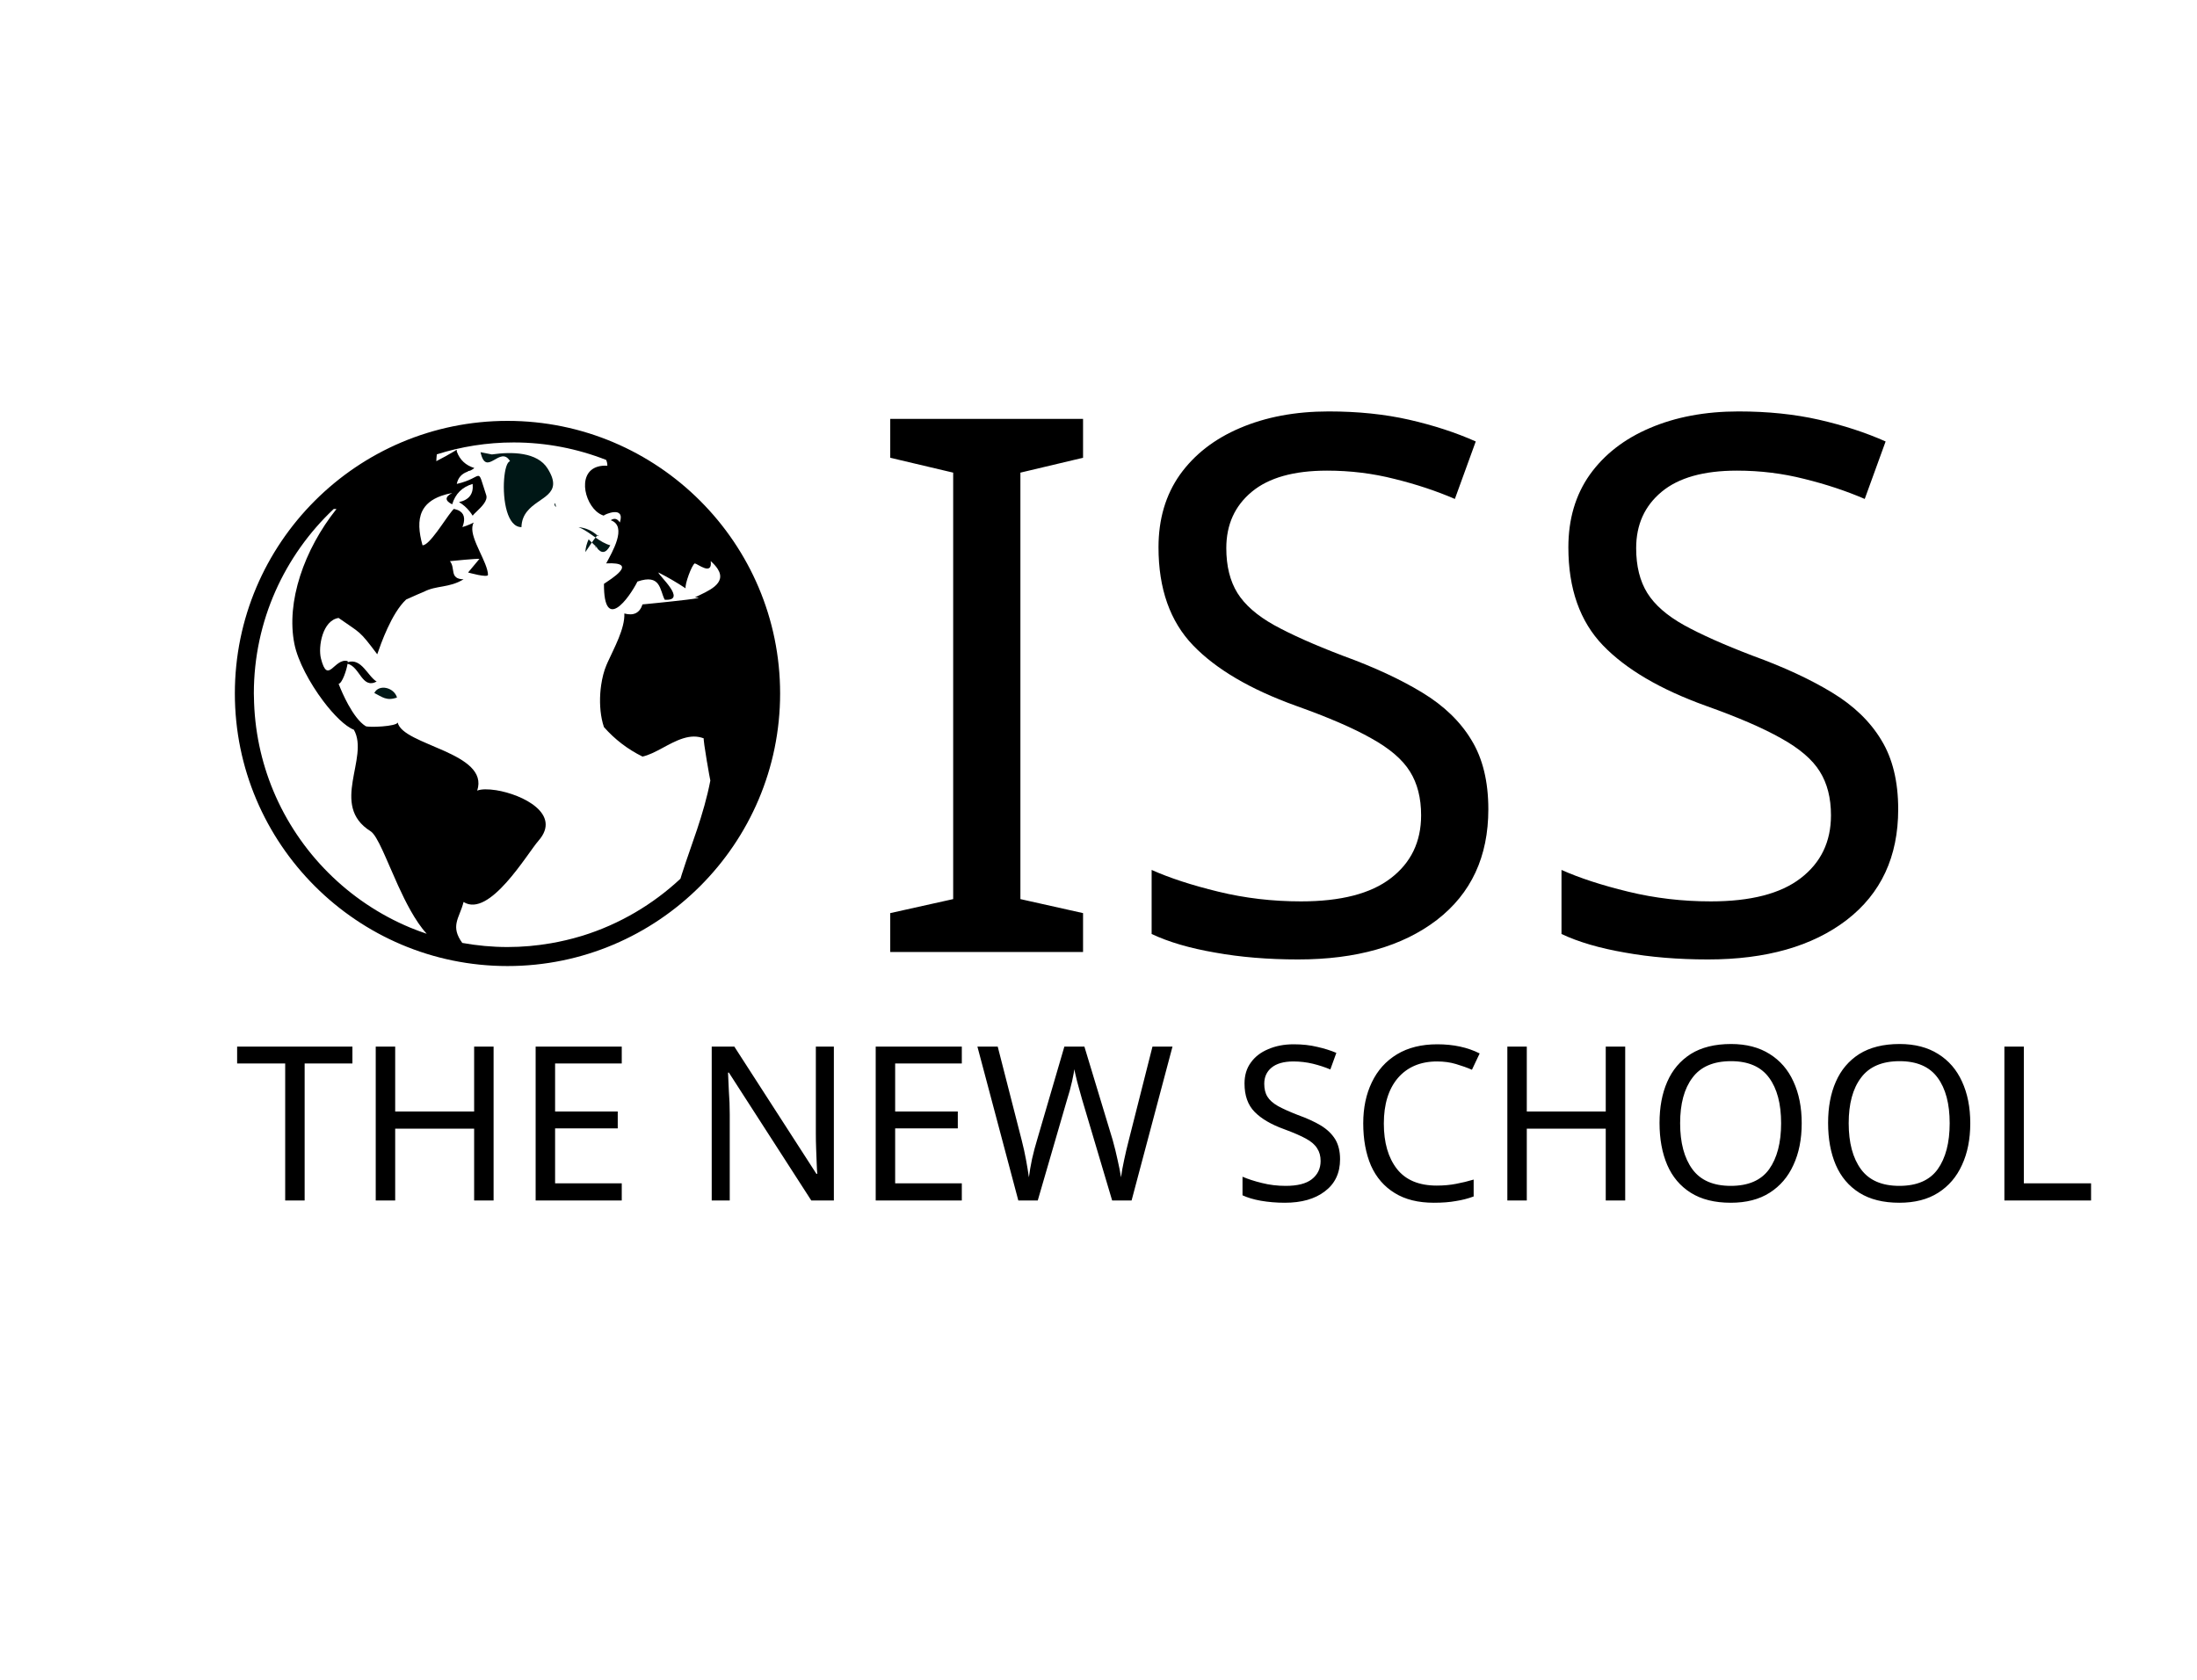
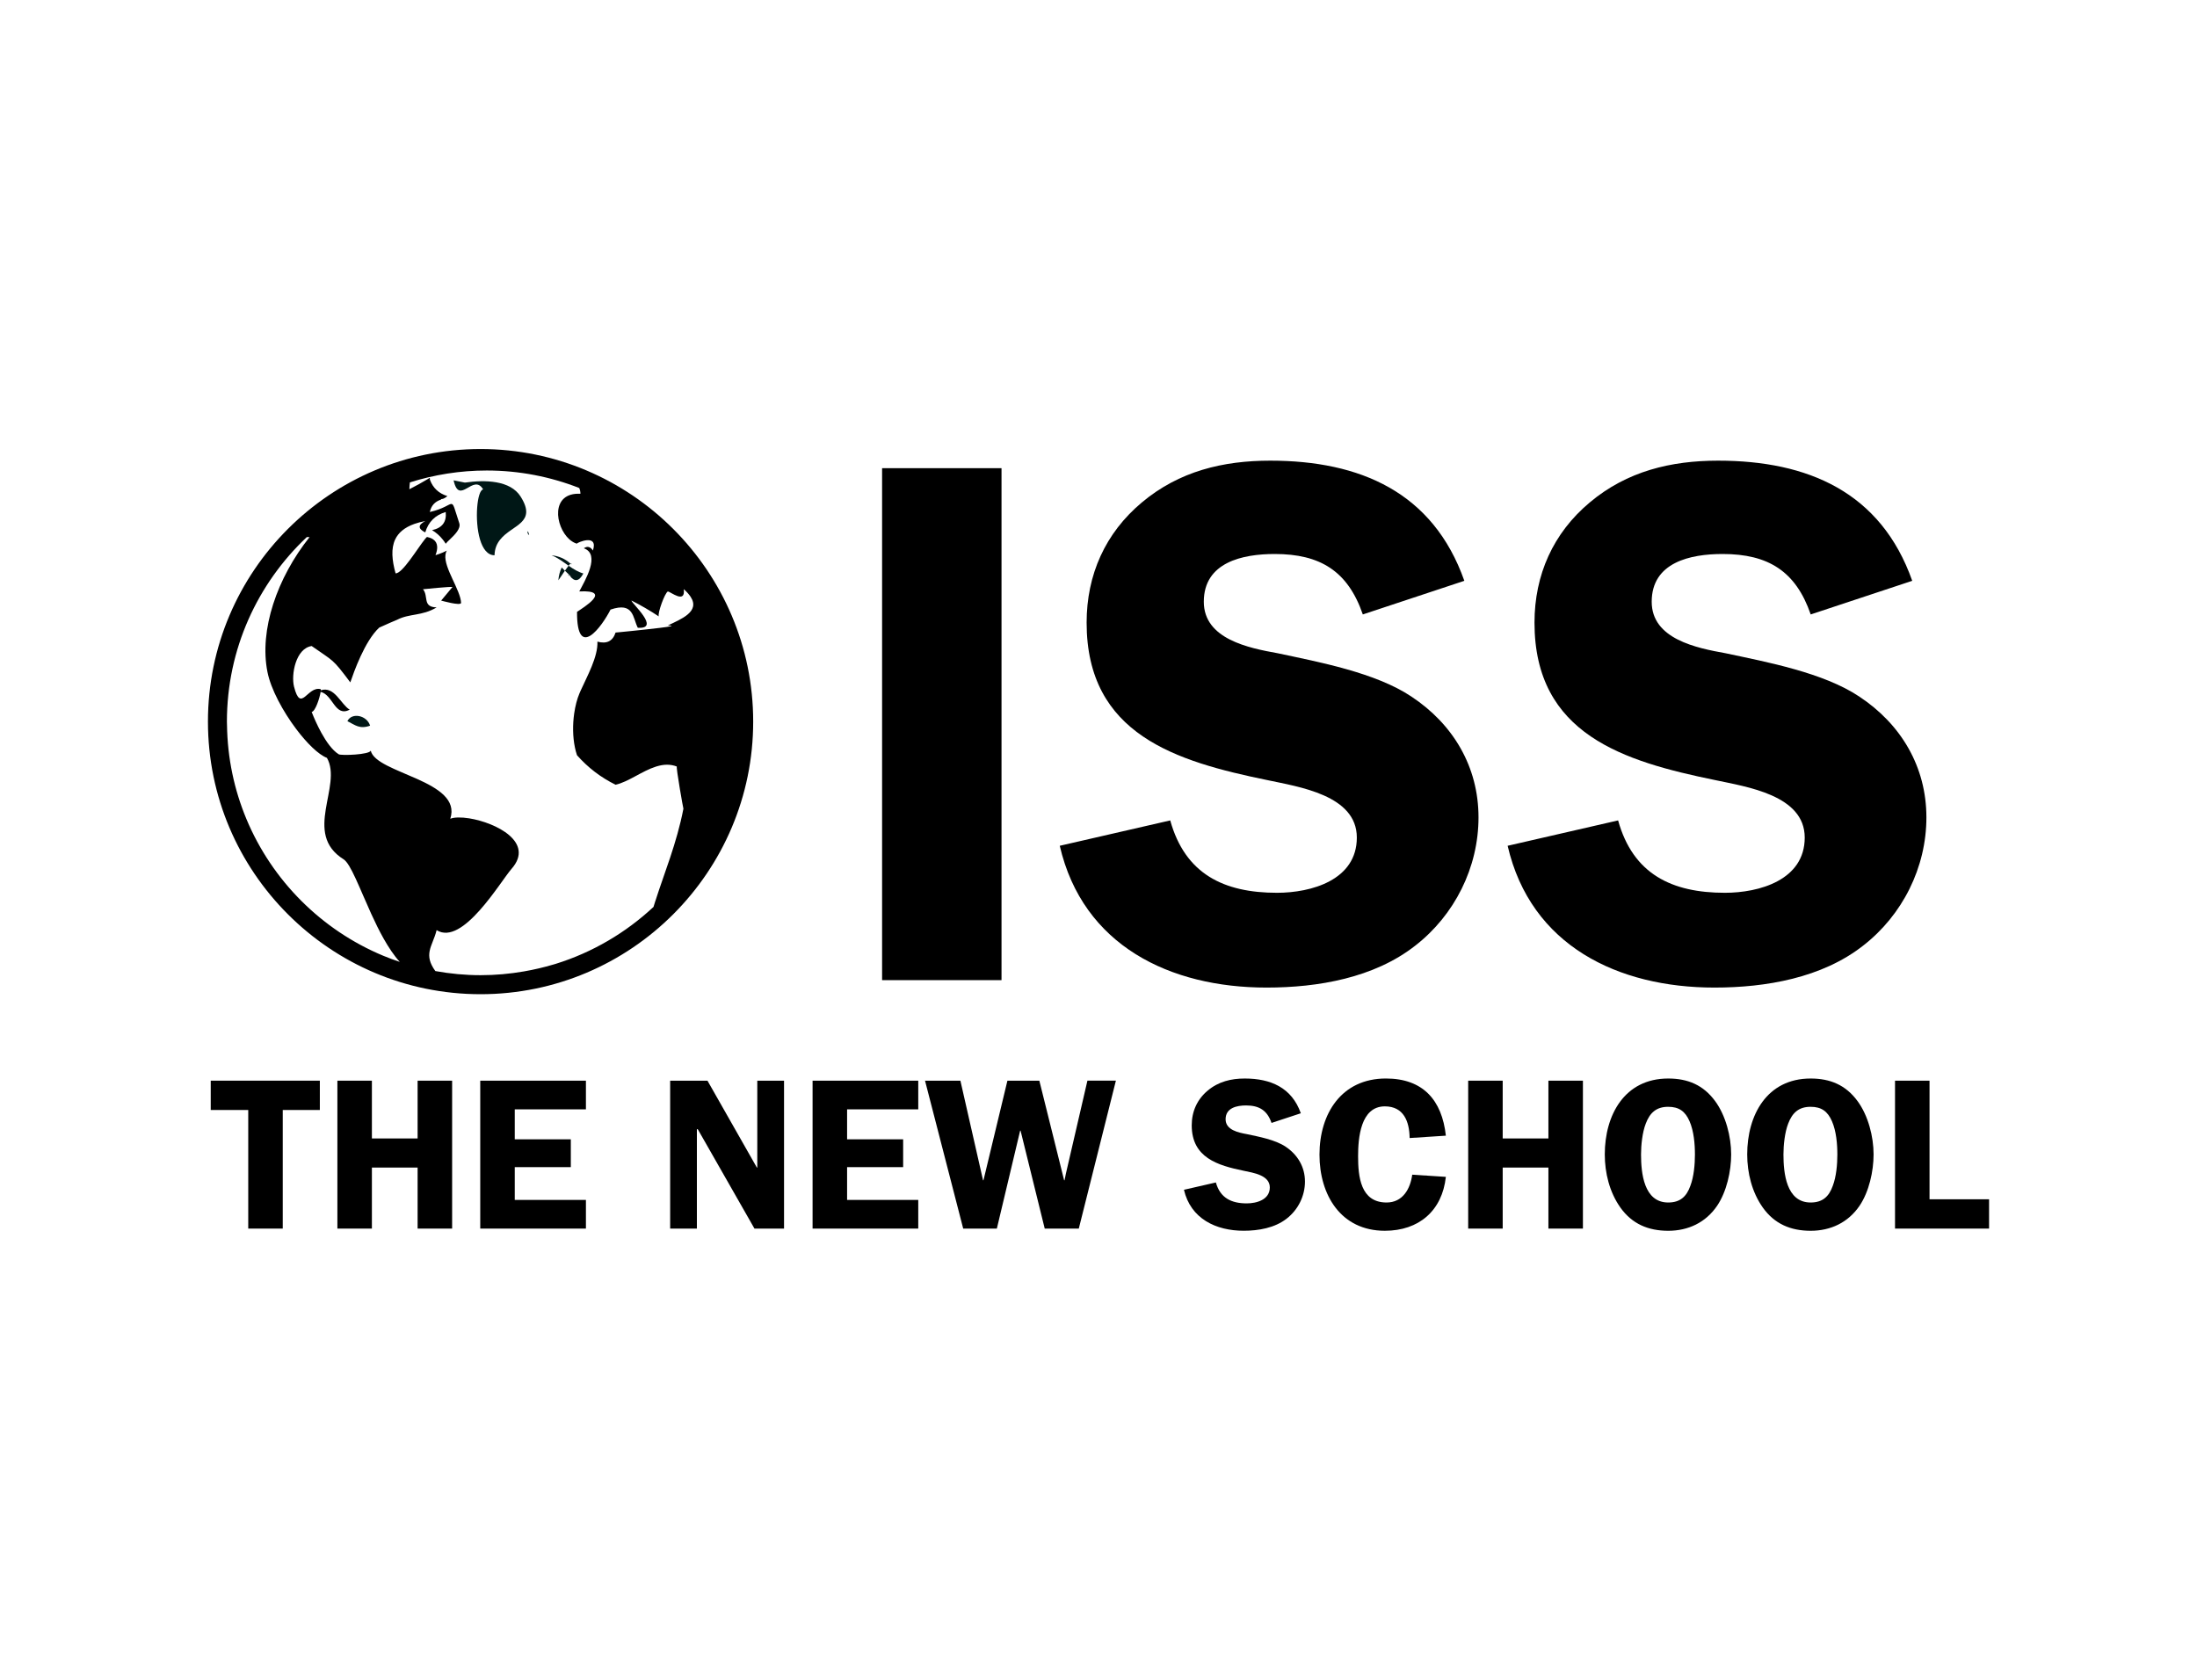
- <svg xmlns="http://www.w3.org/2000/svg" xmlns:xlink="http://www.w3.org/1999/xlink" version="1.1" id="Microsoft" x="0px" y="0px" width="120px" height="91.765px" viewBox="25 19.118 120 91.765" enable-background="new 25 19.118 120 91.765" xml:space="preserve">
+ <svg xmlns="http://www.w3.org/2000/svg" xmlns:xlink="http://www.w3.org/1999/xlink" version="1.1" id="Microsoft" x="0px" y="0px" width="120px" height="91.766px" viewBox="0 0 120 91.766" enable-background="new 0 0 120 91.766" xml:space="preserve">
  <rect x="18.183" y="-181.5" width="170" height="130" />
  <g>
    <g>
-       <defs>
-         <rect id="SVGID_1_" x="37.828" y="42.11" width="29.781" height="29.779" />
-       </defs>
-       <clipPath id="SVGID_2_">
-         <use xlink:href="#SVGID_1_" overflow="visible" />
-       </clipPath>
-       <path clip-path="url(#SVGID_2_)" fill="#001716" d="M57.632,48.371c-0.295-0.264-0.639-0.419-1.036-0.455    c0.33,0.125,0.626,0.355,0.932,0.568C57.569,48.432,57.605,48.392,57.632,48.371" />
-       <path clip-path="url(#SVGID_2_)" fill="#001716" d="M57.632,48.371c0.018,0.015,0.035,0.027,0.051,0.041    C57.688,48.354,57.669,48.346,57.632,48.371" />
-       <path clip-path="url(#SVGID_2_)" fill="#001716" d="M57.59,49.033C57.473,48.942,57.464,49.028,57.59,49.033" />
-       <path clip-path="url(#SVGID_2_)" fill="#001716" d="M55.374,46.799C55.261,46.365,55.247,46.799,55.374,46.799" />
-       <path clip-path="url(#SVGID_2_)" fill="#001716" d="M45.445,56.975c0.436,0.221,0.669,0.449,1.24,0.248    C46.521,56.664,45.693,56.475,45.445,56.975" />
-       <path clip-path="url(#SVGID_2_)" fill="#001716" d="M58.334,48.908c-0.292-0.082-0.553-0.248-0.807-0.424    c-0.06,0.073-0.13,0.17-0.201,0.272c0.184,0.177,0.425,0.403,0.264,0.276C57.856,49.387,58.104,49.346,58.334,48.908" />
-       <path clip-path="url(#SVGID_2_)" fill="#001716" d="M57.155,48.572c-0.106,0.227-0.168,0.461-0.186,0.708    c0.038-0.042,0.198-0.294,0.356-0.523C57.22,48.654,57.134,48.566,57.155,48.572" />
-       <path clip-path="url(#SVGID_2_)" fill="#001716" d="M51.868,43.943c0.848-0.123,0.169-0.024-0.004,0    c-0.205-0.039-0.411-0.081-0.617-0.123c0.311,1.419,1.077-0.42,1.613,0.496c-0.329,0.048-0.485,1.689-0.17,2.739    c0.149,0.494,0.401,0.858,0.792,0.86c0.01-0.369,0.133-0.642,0.31-0.86c0.651-0.817,2.033-0.892,1.116-2.346    C54.345,43.812,52.958,43.785,51.868,43.943" />
-       <path clip-path="url(#SVGID_2_)" d="M52.719,42.11c-8.211,0-14.891,6.68-14.891,14.89c0,8.211,6.68,14.892,14.891,14.892    c8.21,0,14.891-6.681,14.891-14.892C67.609,48.79,60.929,42.11,52.719,42.11 M62.501,51.881c-0.898,0.109-2.416,0.258-2.407,0.254    c-0.154,0.47-0.483,0.635-0.992,0.497c0.035,0.825-0.562,1.889-0.91,2.663c-0.024,0.055-0.048,0.107-0.069,0.158    c-0.135,0.316-0.23,0.696-0.289,1.097c-0.088,0.61-0.083,1.272,0.038,1.859c0.031,0.148,0.068,0.292,0.115,0.428    c0.595,0.675,1.299,1.213,2.107,1.612c0.698-0.156,1.44-0.748,2.2-0.989c0.016-0.004,0.031-0.011,0.047-0.014    c0.365-0.111,0.733-0.135,1.104,0.01c-0.042-0.049,0.06,0.625,0.166,1.259c0.005,0.025,0.009,0.052,0.014,0.074    c0.075,0.452,0.151,0.869,0.174,0.97c-0.363,1.885-1.055,3.542-1.524,5.016c-0.006,0.016-0.01,0.032-0.017,0.048    c-0.03,0.1-0.063,0.201-0.092,0.299c-1.508,1.406-3.327,2.484-5.343,3.111c-0.037,0.013-0.076,0.021-0.113,0.033    c-0.53,0.159-1.072,0.286-1.627,0.382c-0.769,0.133-1.557,0.205-2.363,0.205c-0.843,0-1.668-0.08-2.47-0.224    c-0.323-0.445-0.373-0.777-0.312-1.095c0.068-0.354,0.271-0.688,0.381-1.142c1.416,0.895,3.477-2.645,4.097-3.351    c1.27-1.449-0.85-2.52-2.317-2.755c-0.438-0.068-0.819-0.066-1.034,0.023c0.689-2.091-4.064-2.464-4.345-3.724    c-0.048,0.225-1.616,0.284-1.75,0.201c-0.353-0.222-0.68-0.689-0.95-1.178c-0.222-0.404-0.405-0.822-0.525-1.132    c0.201-0.037,0.438-0.761,0.489-1.098c0.683,0.165,0.777,1.395,1.589,0.974c-0.487-0.291-0.827-1.303-1.58-1.06    c0.001-0.021,0.001-0.043-0.003-0.059c-0.736-0.199-1.082,1.342-1.459-0.139c-0.166-0.655,0.09-2.088,0.964-2.218    c1.218,0.86,1.105,0.644,2.11,1.985c0.19-0.55,0.779-2.248,1.579-2.992c0.245-0.106,0.466-0.203,0.605-0.27    c0.116-0.049,0.235-0.1,0.364-0.154c0.689-0.359,1.369-0.197,2.166-0.68c-0.791-0.02-0.424-0.604-0.744-0.992    c0.089-0.012,1.492-0.148,1.612-0.124c-0.205,0.248-0.412,0.496-0.62,0.744c0.008,0.001,1.076,0.306,1.088,0.126    c-0.021-0.685-0.944-1.912-0.854-2.621c0.011-0.086,0.033-0.168,0.077-0.235c-0.069,0.036-0.142,0.067-0.214,0.1    c-0.133,0.057-0.267,0.108-0.407,0.149c0.071-0.18,0.099-0.332,0.092-0.466c-0.009-0.169-0.079-0.302-0.217-0.395    c-0.078-0.054-0.179-0.095-0.301-0.123c-0.013-0.003-0.024-0.007-0.038-0.01c-0.033,0.027-0.075,0.074-0.122,0.133    c-0.39,0.481-1.229,1.884-1.594,1.853c-0.198-0.717-0.256-1.354-0.02-1.853c0.173-0.363,0.502-0.653,1.051-0.847    c0.175-0.062,0.368-0.113,0.59-0.154c-0.404,0.212-0.404,0.419,0,0.619c0.17-0.572,0.543-0.945,1.118-1.115    c0.055,0.543-0.192,0.873-0.745,0.992c0.227,0.135,0.418,0.305,0.577,0.505c0.061,0.075,0.117,0.154,0.168,0.238    c0.039-0.058,0.127-0.14,0.229-0.238c0.259-0.247,0.609-0.591,0.513-0.882c-0.547-1.649-0.098-0.957-1.609-0.615    c0.069-0.34,0.271-0.564,0.603-0.675c0.011-0.009,0.02-0.021,0.024-0.032c0.064,0.005,0.175-0.031,0.333-0.162    c-0.472-0.145-0.789-0.441-0.955-0.891c-0.006-0.035-0.009-0.068-0.005-0.104c-0.01,0.007-0.019,0.012-0.028,0.017    c-0.001-0.007-0.003-0.01-0.005-0.017c-0.012,0.014-0.021,0.027-0.033,0.038c-0.344,0.208-0.694,0.4-1.052,0.583    c0.003-0.125,0.014-0.248,0.028-0.373c1.325-0.42,2.736-0.65,4.2-0.65c1.781,0,3.484,0.342,5.049,0.955    c0.043,0.096,0.066,0.201,0.066,0.316c-1.641-0.085-1.399,1.781-0.604,2.491c0.123,0.108,0.259,0.191,0.403,0.235    c0.023-0.057,1.191-0.574,0.883,0.376c-0.138-0.214-0.303-0.255-0.497-0.124c0.931,0.332,0.063,1.764-0.248,2.358    c1.851-0.094,0.203,0.89-0.123,1.117c-0.012,2.708,1.378,0.771,1.83-0.125c1.277-0.438,1.211,0.452,1.488,0.993    c1.28,0.084-0.355-1.346-0.345-1.489c0.515,0.261,1.011,0.55,1.49,0.868c-0.064-0.193,0.332-1.283,0.499-1.364    c0.154,0.022,0.974,0.699,0.869-0.124c0.168,0.149,0.289,0.287,0.373,0.414c0.537,0.82-0.529,1.224-1.242,1.57    C63.388,51.758,63.064,51.812,62.501,51.881 M47.406,69.793c-3.373-1.405-6.074-4.107-7.479-7.479    c-0.66-1.586-1.033-3.316-1.057-5.131c0-0.062-0.005-0.121-0.005-0.183c0-3.967,1.68-7.549,4.362-10.077h0.152    c-1.771,2.224-2.759,5.071-2.299,7.372c0.186,0.934,0.842,2.143,1.564,3.105c0.588,0.783,1.221,1.404,1.684,1.582    c0.869,1.531-1.344,4.129,0.91,5.543c0.387,0.243,0.875,1.586,1.51,2.979c0.209,0.459,0.436,0.924,0.678,1.354    c0.272,0.482,0.563,0.923,0.881,1.271C48.004,70.026,47.702,69.916,47.406,69.793" />
+       <g>
+         <g>
+           <defs>
+             <rect id="SVGID_1_" x="11.357" y="24.53" width="29.781" height="29.779" />
+           </defs>
+           <clipPath id="SVGID_2_">
+             <use xlink:href="#SVGID_1_" overflow="visible" />
+           </clipPath>
+           <path clip-path="url(#SVGID_2_)" fill="#001716" d="M31.161,30.791c-0.295-0.264-0.639-0.419-1.036-0.455      c0.33,0.125,0.626,0.355,0.932,0.568C31.098,30.852,31.134,30.812,31.161,30.791" />
+         </g>
+         <g>
+           <defs>
+             <rect id="SVGID_3_" x="11.357" y="24.53" width="29.781" height="29.779" />
+           </defs>
+           <clipPath id="SVGID_4_">
+             <use xlink:href="#SVGID_3_" overflow="visible" />
+           </clipPath>
+           <path clip-path="url(#SVGID_4_)" fill="#001716" d="M31.161,30.791c0.018,0.015,0.035,0.027,0.051,0.041      C31.217,30.774,31.198,30.766,31.161,30.791" />
+         </g>
+         <g>
+           <defs>
+             <rect id="SVGID_5_" x="11.357" y="24.53" width="29.781" height="29.779" />
+           </defs>
+           <clipPath id="SVGID_6_">
+             <use xlink:href="#SVGID_5_" overflow="visible" />
+           </clipPath>
+           <path clip-path="url(#SVGID_6_)" fill="#001716" d="M31.119,31.453C31.002,31.362,30.993,31.448,31.119,31.453" />
+         </g>
+         <g>
+           <defs>
+             <rect id="SVGID_7_" x="11.357" y="24.53" width="29.781" height="29.779" />
+           </defs>
+           <clipPath id="SVGID_8_">
+             <use xlink:href="#SVGID_7_" overflow="visible" />
+           </clipPath>
+           <path clip-path="url(#SVGID_8_)" fill="#001716" d="M28.903,29.219C28.791,28.785,28.776,29.219,28.903,29.219" />
+         </g>
+         <g>
+           <defs>
+             <rect id="SVGID_9_" x="11.357" y="24.53" width="29.781" height="29.779" />
+           </defs>
+           <clipPath id="SVGID_10_">
+             <use xlink:href="#SVGID_9_" overflow="visible" />
+           </clipPath>
+           <path clip-path="url(#SVGID_10_)" fill="#001716" d="M18.974,39.395c0.436,0.221,0.669,0.448,1.24,0.248      C20.05,39.084,19.222,38.895,18.974,39.395" />
+         </g>
+         <g>
+           <defs>
+             <rect id="SVGID_11_" x="11.357" y="24.53" width="29.781" height="29.779" />
+           </defs>
+           <clipPath id="SVGID_12_">
+             <use xlink:href="#SVGID_11_" overflow="visible" />
+           </clipPath>
+           <path clip-path="url(#SVGID_12_)" fill="#001716" d="M31.863,31.328c-0.292-0.082-0.553-0.248-0.807-0.424      c-0.06,0.073-0.13,0.17-0.201,0.271c0.184,0.178,0.425,0.403,0.264,0.276C31.385,31.807,31.633,31.766,31.863,31.328" />
+         </g>
+         <g>
+           <defs>
+             <rect id="SVGID_13_" x="11.357" y="24.53" width="29.781" height="29.779" />
+           </defs>
+           <clipPath id="SVGID_14_">
+             <use xlink:href="#SVGID_13_" overflow="visible" />
+           </clipPath>
+           <path clip-path="url(#SVGID_14_)" fill="#001716" d="M30.684,30.992c-0.106,0.227-0.168,0.461-0.186,0.708      c0.038-0.042,0.198-0.294,0.356-0.523C30.75,31.074,30.663,30.986,30.684,30.992" />
+         </g>
+         <g>
+           <defs>
+             <rect id="SVGID_15_" x="11.357" y="24.53" width="29.781" height="29.779" />
+           </defs>
+           <clipPath id="SVGID_16_">
+             <use xlink:href="#SVGID_15_" overflow="visible" />
+           </clipPath>
+           <path clip-path="url(#SVGID_16_)" fill="#001716" d="M25.397,26.363c0.848-0.123,0.169-0.024-0.004,0      c-0.205-0.039-0.411-0.081-0.617-0.123c0.311,1.419,1.077-0.42,1.613,0.496c-0.329,0.048-0.485,1.688-0.17,2.739      c0.149,0.493,0.401,0.857,0.792,0.859c0.01-0.369,0.133-0.642,0.31-0.859c0.651-0.817,2.033-0.893,1.116-2.347      C27.875,26.232,26.487,26.205,25.397,26.363" />
+         </g>
+         <g>
+           <defs>
+             <rect id="SVGID_17_" x="11.357" y="24.53" width="29.781" height="29.779" />
+           </defs>
+           <clipPath id="SVGID_18_">
+             <use xlink:href="#SVGID_17_" overflow="visible" />
+           </clipPath>
+           <path clip-path="url(#SVGID_18_)" d="M26.249,24.53c-8.211,0-14.891,6.68-14.891,14.89s6.68,14.892,14.891,14.892      c8.21,0,14.89-6.682,14.89-14.892S34.459,24.53,26.249,24.53 M36.03,34.301c-0.897,0.109-2.416,0.259-2.407,0.254      c-0.154,0.471-0.483,0.636-0.992,0.497c0.035,0.825-0.562,1.89-0.91,2.663c-0.024,0.056-0.048,0.107-0.069,0.158      c-0.135,0.316-0.23,0.696-0.289,1.097c-0.088,0.61-0.083,1.272,0.038,1.859c0.031,0.148,0.068,0.292,0.115,0.428      c0.595,0.676,1.299,1.213,2.107,1.612c0.698-0.156,1.44-0.748,2.2-0.989c0.017-0.004,0.031-0.011,0.047-0.014      c0.365-0.111,0.733-0.135,1.104,0.01c-0.043-0.049,0.06,0.625,0.166,1.259c0.005,0.025,0.009,0.053,0.014,0.074      c0.075,0.452,0.15,0.869,0.174,0.97c-0.363,1.886-1.055,3.541-1.523,5.016c-0.006,0.016-0.01,0.033-0.018,0.049      c-0.029,0.1-0.062,0.201-0.092,0.299c-1.508,1.406-3.327,2.484-5.343,3.111c-0.037,0.012-0.076,0.02-0.113,0.033      c-0.53,0.158-1.072,0.285-1.627,0.381c-0.769,0.133-1.557,0.205-2.363,0.205c-0.843,0-1.668-0.08-2.47-0.225      c-0.323-0.443-0.373-0.775-0.312-1.094c0.068-0.354,0.271-0.688,0.381-1.143c1.416,0.895,3.477-2.645,4.097-3.352      c1.27-1.448-0.85-2.519-2.317-2.754c-0.438-0.068-0.819-0.065-1.034,0.023c0.689-2.092-4.064-2.464-4.345-3.725      c-0.048,0.226-1.616,0.284-1.75,0.201c-0.353-0.222-0.68-0.688-0.95-1.178c-0.222-0.404-0.405-0.822-0.525-1.132      c0.201-0.037,0.438-0.762,0.489-1.099c0.683,0.165,0.777,1.396,1.589,0.975c-0.487-0.291-0.827-1.304-1.58-1.061      c0.001-0.021,0.001-0.043-0.003-0.059c-0.736-0.199-1.082,1.342-1.459-0.139c-0.166-0.655,0.09-2.089,0.964-2.219      c1.218,0.86,1.105,0.645,2.11,1.985c0.19-0.55,0.779-2.248,1.579-2.992c0.245-0.105,0.466-0.203,0.605-0.27      c0.116-0.05,0.235-0.101,0.364-0.154c0.689-0.359,1.369-0.197,2.166-0.68c-0.791-0.021-0.424-0.604-0.744-0.992      c0.089-0.012,1.492-0.148,1.612-0.124c-0.205,0.248-0.412,0.496-0.62,0.744c0.008,0.001,1.076,0.306,1.088,0.126      c-0.021-0.686-0.944-1.912-0.854-2.621c0.011-0.086,0.033-0.168,0.077-0.235c-0.069,0.036-0.142,0.067-0.214,0.101      c-0.133,0.057-0.267,0.107-0.407,0.148c0.071-0.18,0.099-0.332,0.092-0.466c-0.009-0.169-0.079-0.302-0.217-0.396      c-0.078-0.054-0.179-0.095-0.301-0.122c-0.013-0.004-0.024-0.008-0.038-0.011c-0.033,0.027-0.075,0.074-0.122,0.133      c-0.39,0.481-1.229,1.885-1.594,1.854c-0.198-0.717-0.256-1.354-0.02-1.854c0.173-0.362,0.502-0.652,1.051-0.847      c0.175-0.062,0.368-0.113,0.59-0.154c-0.404,0.213-0.404,0.419,0,0.619c0.17-0.571,0.543-0.944,1.118-1.114      c0.055,0.543-0.192,0.872-0.745,0.991c0.227,0.136,0.418,0.306,0.577,0.505c0.061,0.075,0.117,0.154,0.168,0.238      c0.039-0.058,0.127-0.14,0.229-0.238c0.259-0.246,0.609-0.591,0.513-0.882c-0.547-1.648-0.098-0.957-1.609-0.614      c0.069-0.341,0.271-0.564,0.603-0.676c0.011-0.009,0.02-0.021,0.024-0.031c0.064,0.005,0.175-0.031,0.333-0.162      c-0.472-0.146-0.789-0.441-0.955-0.892c-0.006-0.035-0.009-0.067-0.005-0.104c-0.01,0.007-0.019,0.012-0.028,0.017      c-0.001-0.007-0.003-0.01-0.005-0.017c-0.012,0.014-0.021,0.026-0.033,0.038c-0.344,0.208-0.694,0.399-1.052,0.583      c0.003-0.125,0.014-0.248,0.028-0.373c1.325-0.42,2.736-0.65,4.2-0.65c1.781,0,3.484,0.342,5.049,0.955      c0.043,0.096,0.066,0.201,0.066,0.316c-1.641-0.085-1.399,1.78-0.604,2.49c0.123,0.108,0.259,0.191,0.403,0.235      c0.023-0.057,1.191-0.574,0.883,0.376c-0.138-0.214-0.303-0.255-0.497-0.124c0.931,0.332,0.063,1.764-0.248,2.358      c1.851-0.095,0.203,0.89-0.123,1.117c-0.012,2.708,1.378,0.771,1.83-0.125c1.278-0.438,1.211,0.451,1.489,0.992      c1.279,0.084-0.355-1.346-0.346-1.488c0.516,0.261,1.012,0.55,1.49,0.867c-0.064-0.192,0.332-1.282,0.499-1.363      c0.153,0.021,0.974,0.699,0.868-0.124c0.168,0.148,0.289,0.287,0.373,0.414c0.537,0.819-0.528,1.224-1.241,1.569      C36.918,34.177,36.594,34.232,36.03,34.301 M20.935,52.212c-3.373-1.404-6.074-4.105-7.479-7.478      c-0.66-1.586-1.033-3.316-1.057-5.131c0-0.062-0.005-0.121-0.005-0.184c0-3.967,1.68-7.549,4.362-10.077h0.152      c-1.771,2.225-2.759,5.071-2.299,7.372c0.186,0.935,0.842,2.144,1.564,3.105c0.588,0.783,1.221,1.404,1.684,1.582      c0.869,1.531-1.344,4.129,0.91,5.542c0.387,0.244,0.875,1.586,1.51,2.979c0.209,0.459,0.436,0.926,0.678,1.355      c0.272,0.48,0.563,0.922,0.881,1.27C21.533,52.446,21.231,52.335,20.935,52.212" />
+         </g>
+       </g>
+     </g>
+     <g enable-background="new    ">
+       <path d="M54.703,53.544H48.18V25.576h6.523V53.544z" />
+       <path d="M74.437,33.566c-0.815-2.364-2.323-3.302-4.811-3.302c-1.753,0-3.874,0.448-3.874,2.609c0,2.038,2.447,2.527,4.037,2.813    c2.283,0.488,5.341,1.06,7.298,2.364c2.283,1.509,3.669,3.833,3.669,6.604c0,2.731-1.305,5.341-3.465,7.013    c-2.242,1.754-5.301,2.283-8.113,2.283c-5.26,0-10.03-2.283-11.294-7.746l6.034-1.386c0.815,2.935,2.936,3.954,5.83,3.954    c1.875,0,4.362-0.693,4.362-3.017c0-2.324-3.18-2.772-4.893-3.14c-4.974-1.02-9.866-2.487-9.866-8.603    c0-2.609,1.019-4.893,3.017-6.564c2.039-1.713,4.444-2.283,7.013-2.283c4.893,0,8.889,1.713,10.601,6.564L74.437,33.566z" />
+       <path d="M98.901,33.566c-0.815-2.364-2.324-3.302-4.812-3.302c-1.753,0-3.873,0.448-3.873,2.609c0,2.038,2.446,2.527,4.036,2.813    c2.283,0.488,5.341,1.06,7.298,2.364c2.283,1.509,3.67,3.833,3.67,6.604c0,2.731-1.305,5.341-3.466,7.013    c-2.242,1.754-5.3,2.283-8.113,2.283c-5.26,0-10.03-2.283-11.294-7.746l6.034-1.386c0.815,2.935,2.936,3.954,5.831,3.954    c1.875,0,4.362-0.693,4.362-3.017c0-2.324-3.181-2.772-4.893-3.14c-4.975-1.02-9.867-2.487-9.867-8.603    c0-2.609,1.02-4.893,3.018-6.564c2.038-1.713,4.444-2.283,7.013-2.283c4.893,0,8.888,1.713,10.601,6.564L98.901,33.566z" />
+     </g>
+     <g enable-background="new    ">
+       <path d="M17.47,60.637h-2.026v6.479h-1.885v-6.479H11.51v-1.602h5.96V60.637z" />
+       <path d="M24.695,67.116h-1.885v-3.334h-2.497v3.334h-1.885v-8.08h1.885v3.156h2.497v-3.156h1.885V67.116z" />
+       <path d="M28.116,60.602v1.637h3.062v1.52h-3.062v1.791h3.887v1.566h-5.772v-8.08h5.772v1.566H28.116z" />
+       <path d="M42.823,67.116h-1.614l-3.098-5.43h-0.047v5.43h-1.46v-8.08h2.038l2.698,4.746h0.023v-4.746h1.461V67.116z" />
+       <path d="M46.268,60.602v1.637h3.062v1.52h-3.062v1.791h3.887v1.566h-5.772v-8.08h5.772v1.566H46.268z" />
+       <path d="M58.924,67.116h-1.861l-1.319-5.348H55.72l-1.272,5.348h-1.838l-2.085-8.08h1.932l1.237,5.441h0.023l1.308-5.441h1.744    l1.354,5.441h0.023l0.071-0.354l1.178-5.088h1.555L58.924,67.116z" />
+       <path d="M69.451,61.344c-0.235-0.684-0.672-0.955-1.391-0.955c-0.506,0-1.118,0.131-1.118,0.754c0,0.59,0.706,0.73,1.166,0.814    c0.659,0.141,1.543,0.305,2.108,0.682c0.66,0.438,1.061,1.107,1.061,1.908c0,0.791-0.377,1.545-1.002,2.027    c-0.647,0.506-1.531,0.66-2.344,0.66c-1.52,0-2.898-0.66-3.264-2.238l1.744-0.4c0.235,0.848,0.848,1.143,1.685,1.143    c0.542,0,1.261-0.201,1.261-0.873s-0.92-0.801-1.414-0.906c-1.438-0.295-2.851-0.719-2.851-2.486c0-0.754,0.294-1.412,0.872-1.896    c0.588-0.494,1.283-0.66,2.025-0.66c1.414,0,2.568,0.496,3.062,1.898L69.451,61.344z" />
+       <path d="M76.994,62.169c-0.012-0.895-0.317-1.73-1.354-1.73c-1.332,0-1.461,1.742-1.461,2.721c0,1.107,0.129,2.531,1.555,2.531    c0.883,0,1.296-0.742,1.402-1.52l1.837,0.119c-0.2,1.85-1.473,2.945-3.333,2.945c-2.404,0-3.57-1.957-3.57-4.158    c0-2.238,1.202-4.16,3.629-4.16c2.025,0,3.062,1.18,3.274,3.123L76.994,62.169z" />
+       <path d="M86.459,67.116h-1.885v-3.334h-2.497v3.334h-1.885v-8.08h1.885v3.156h2.497v-3.156h1.885V67.116z" />
+       <path d="M88.502,65.962c-0.59-0.836-0.849-1.885-0.849-2.898c0-2.143,1.072-4.146,3.464-4.146c1.071,0,1.92,0.354,2.567,1.238    c0.577,0.789,0.872,1.932,0.872,2.908c0,0.92-0.248,2.039-0.766,2.805c-0.625,0.918-1.579,1.367-2.674,1.367    C90.021,67.235,89.138,66.858,88.502,65.962z M89.892,61.38c-0.188,0.482-0.259,1.178-0.259,1.684    c0,1.014,0.152,2.627,1.484,2.627c0.647,0,1.001-0.316,1.213-0.918c0.188-0.494,0.247-1.166,0.247-1.695    c0-0.59-0.059-1.285-0.294-1.826c-0.236-0.543-0.578-0.789-1.166-0.789C90.469,60.462,90.115,60.79,89.892,61.38z" />
+       <path d="M96.281,65.962c-0.59-0.836-0.849-1.885-0.849-2.898c0-2.143,1.072-4.146,3.464-4.146c1.071,0,1.92,0.354,2.567,1.238    c0.577,0.789,0.872,1.932,0.872,2.908c0,0.92-0.248,2.039-0.766,2.805c-0.625,0.918-1.579,1.367-2.674,1.367    C97.801,67.235,96.917,66.858,96.281,65.962z M97.671,61.38c-0.188,0.482-0.259,1.178-0.259,1.684    c0,1.014,0.152,2.627,1.484,2.627c0.647,0,1.001-0.316,1.213-0.918c0.188-0.494,0.247-1.166,0.247-1.695    c0-0.59-0.059-1.285-0.294-1.826c-0.236-0.543-0.578-0.789-1.166-0.789C98.248,60.462,97.895,60.79,97.671,61.38z" />
+       <path d="M108.643,65.514v1.602h-5.137v-8.08h1.885v6.479H108.643z" />
    </g>
  </g>
-   <text transform="matrix(1 0 0 1 72 71.125)" font-family="'ITCFranklinGothicStd-Demi'" font-size="40.775">ISS</text>
-   <text transform="matrix(1 0 0 1 37.8271 84.6973)" font-family="'ITCFranklinGothicStd-Demi'" font-size="11.787">THE NEW SCHOOL</text>
</svg>
